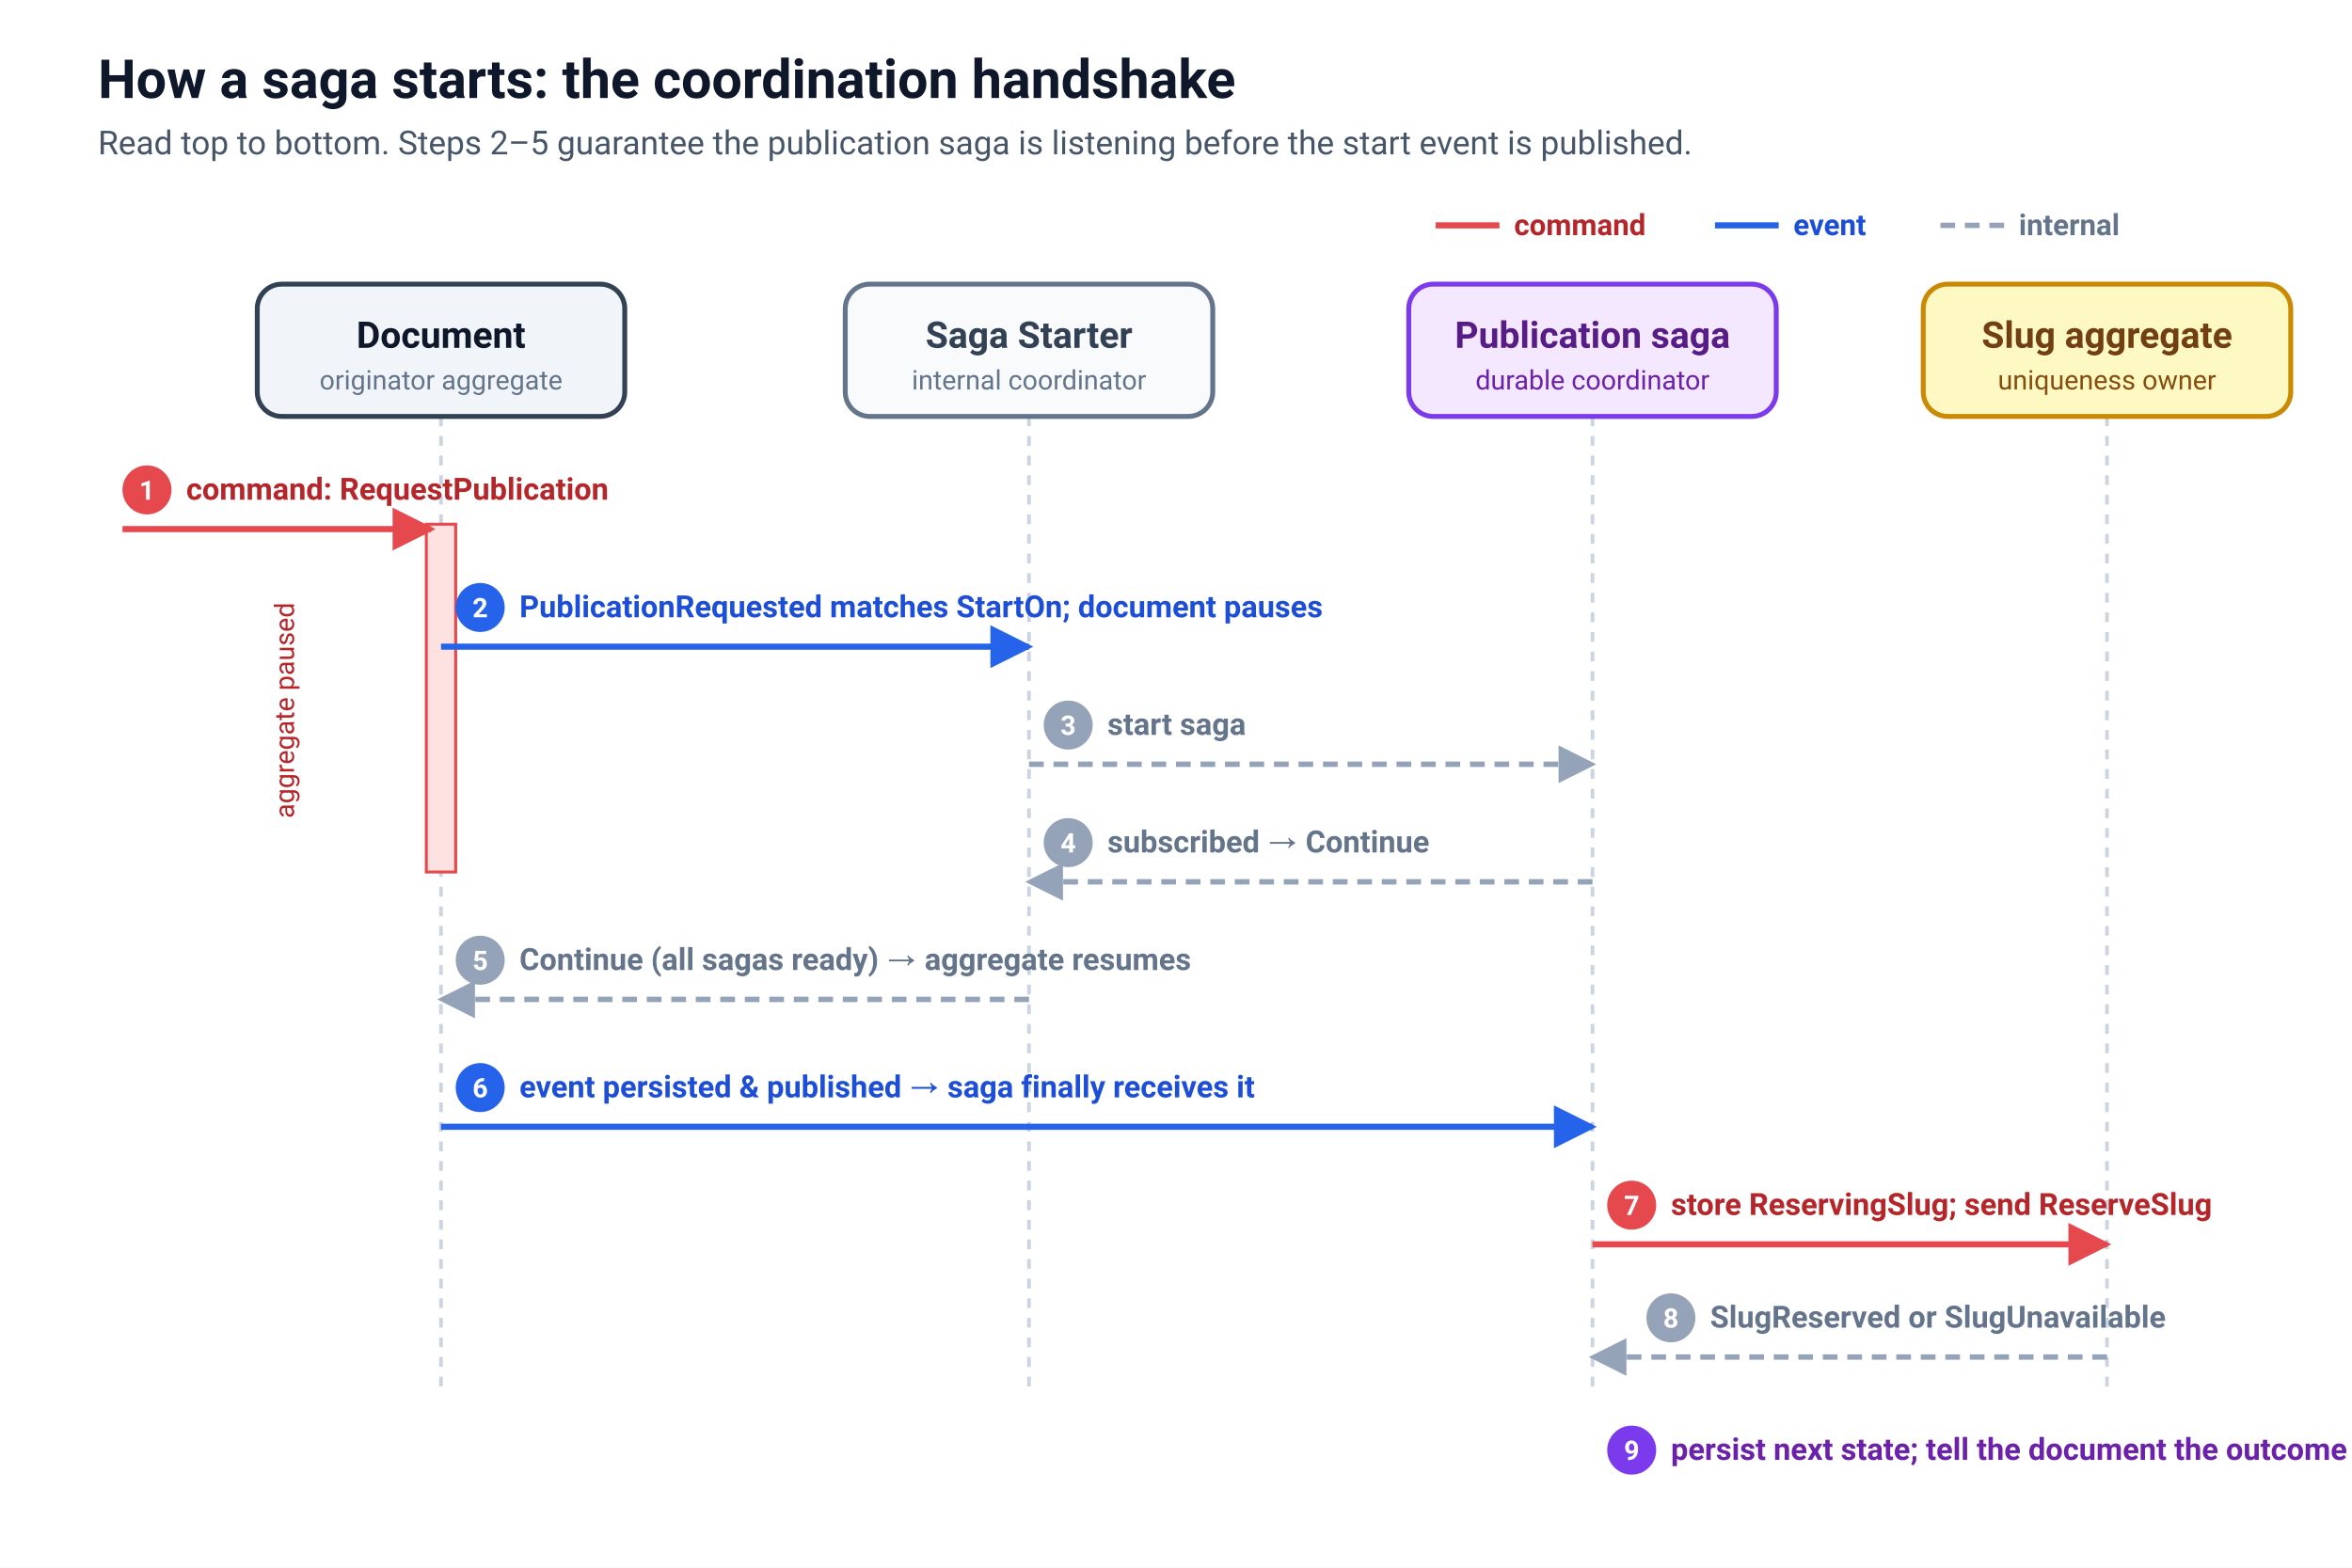
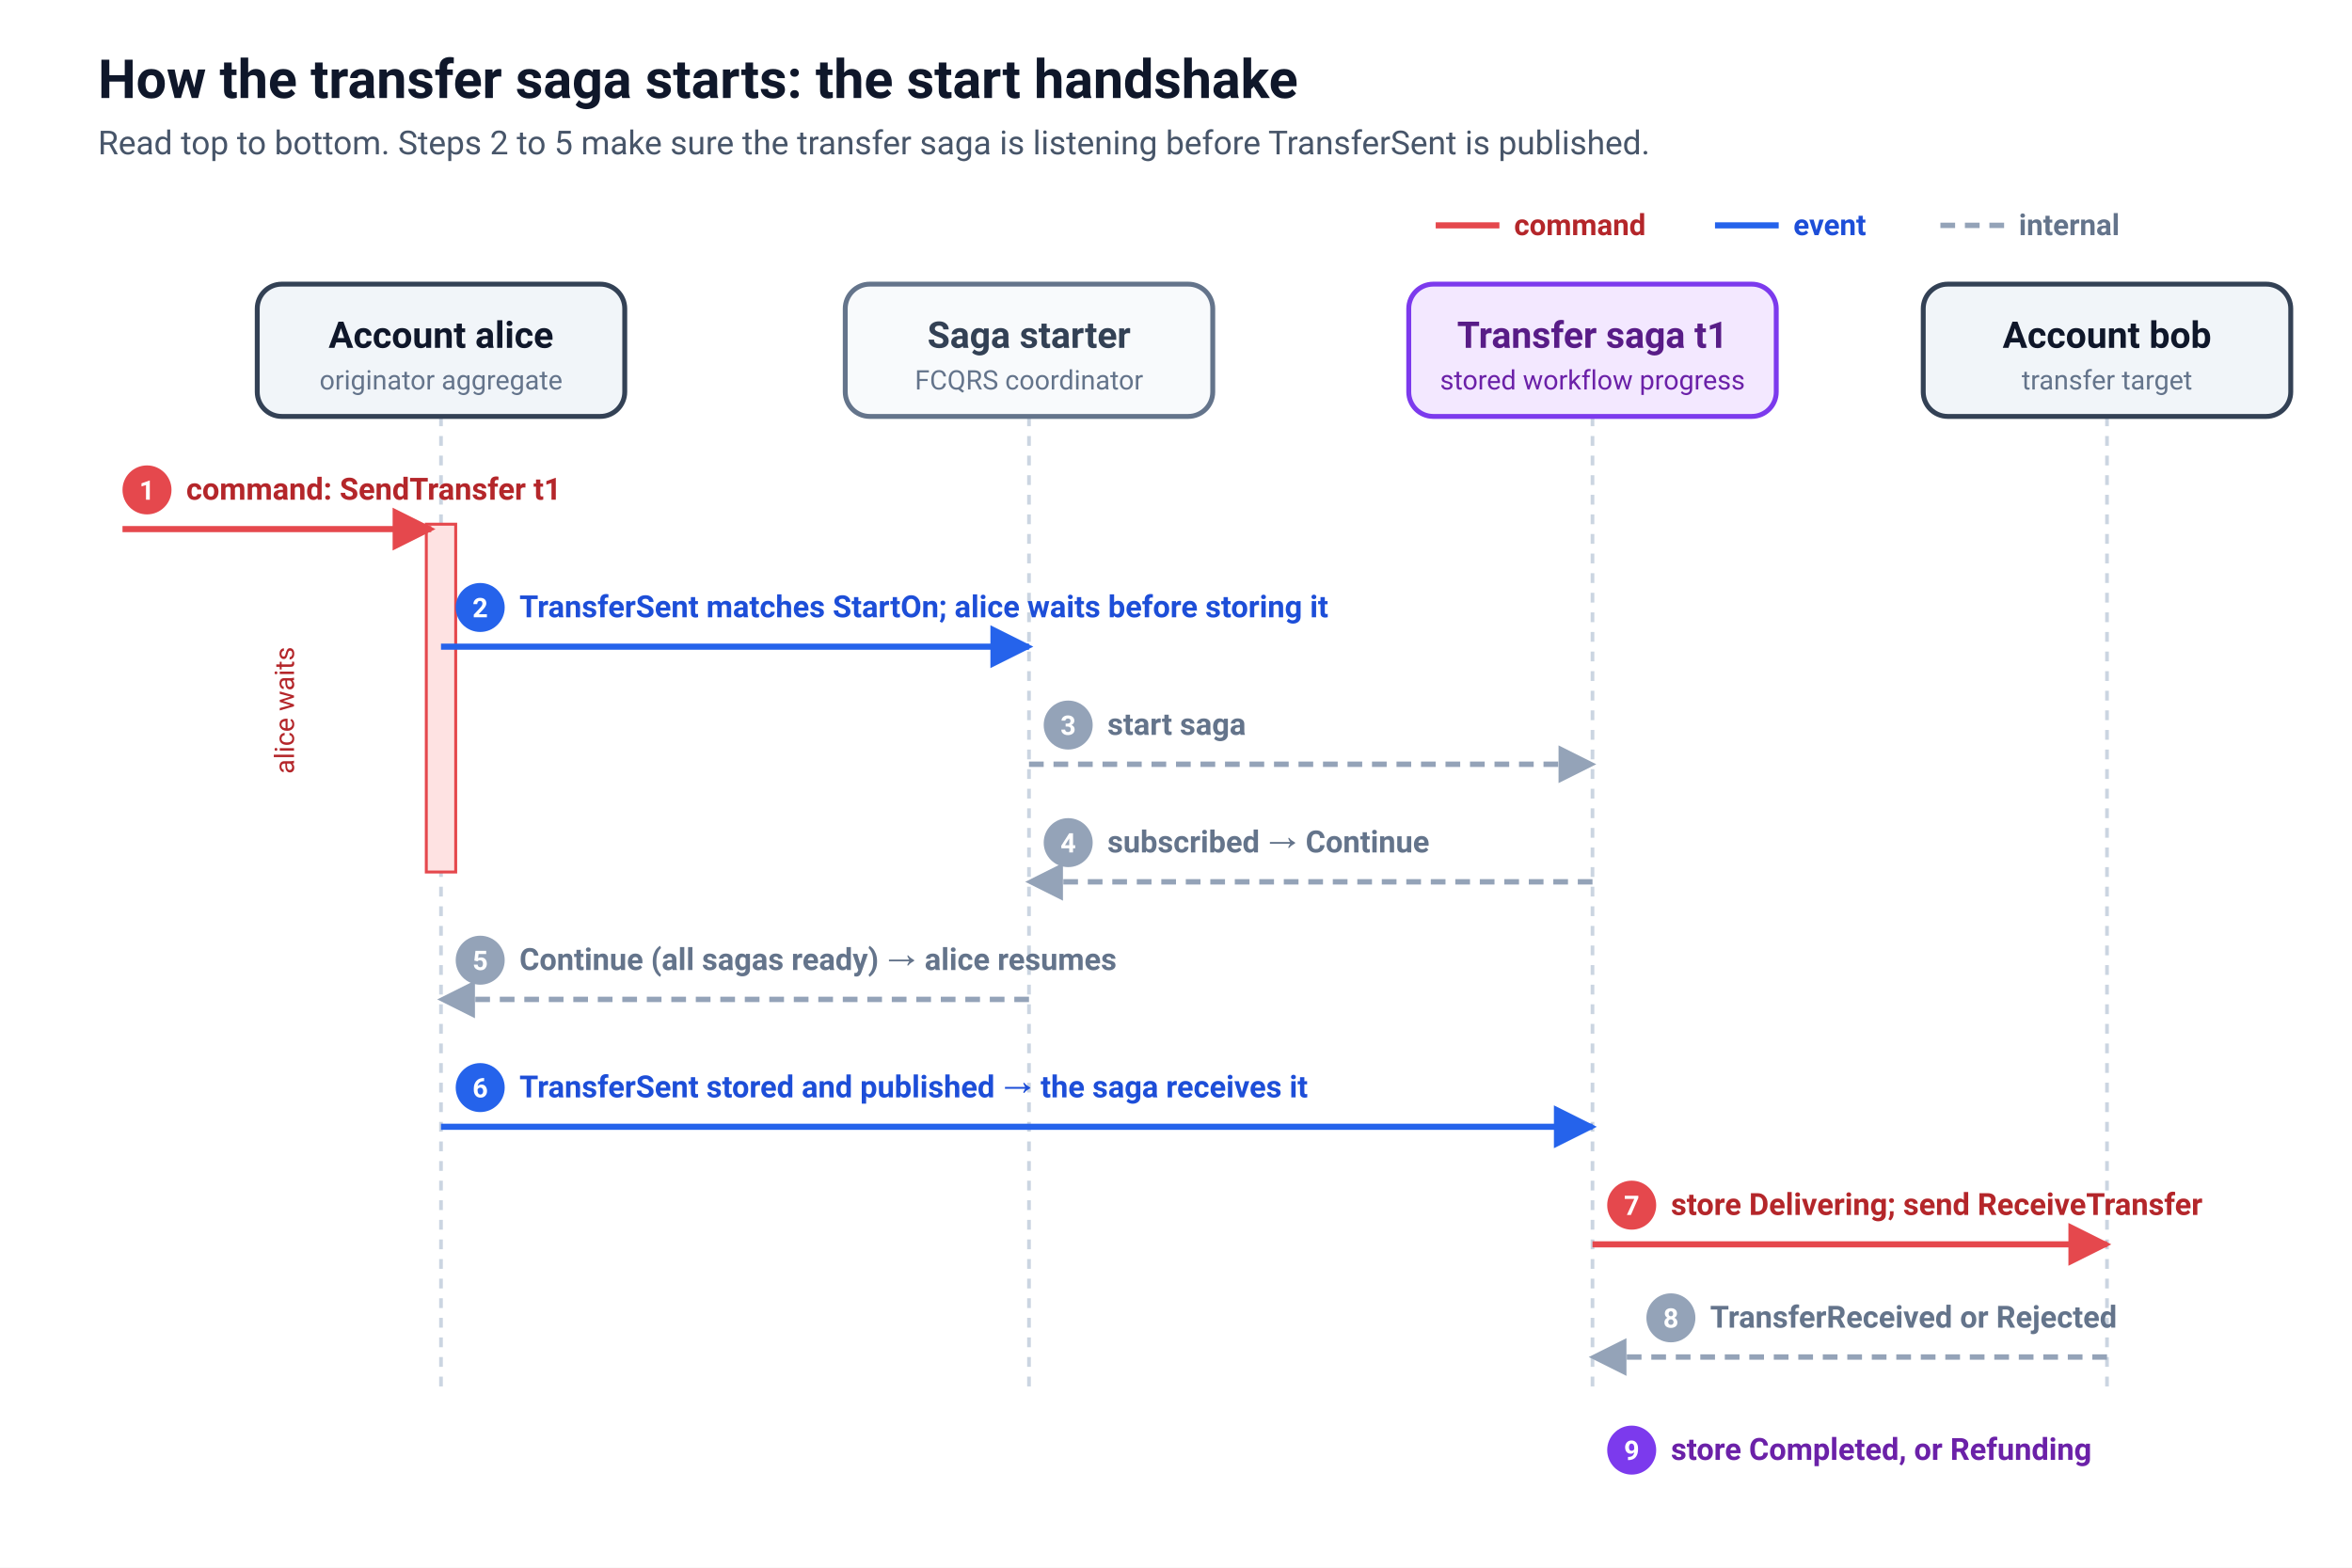
<svg xmlns="http://www.w3.org/2000/svg" viewBox="0 0 960 640" font-family="-apple-system, BlinkMacSystemFont, 'Segoe UI', Roboto, Helvetica, Arial, sans-serif">
  <defs>
    <marker id="q-red" viewBox="0 0 10 10" refX="9" refY="5" markerWidth="7" markerHeight="7" orient="auto-start-reverse">
      <path d="M0,0 L10,5 L0,10 z" fill="#E5484D" />
    </marker>
    <marker id="q-blue" viewBox="0 0 10 10" refX="9" refY="5" markerWidth="7" markerHeight="7" orient="auto-start-reverse">
      <path d="M0,0 L10,5 L0,10 z" fill="#2563EB" />
    </marker>
    <marker id="q-gray" viewBox="0 0 10 10" refX="9" refY="5" markerWidth="7" markerHeight="7" orient="auto-start-reverse">
      <path d="M0,0 L10,5 L0,10 z" fill="#94A3B8" />
    </marker>
    <style>
      .title { font-size:22px; font-weight:700; fill:#0F172A; }
      .subtitle { font-size:13.5px; fill:#475569; }
      .hlbl { font-size:15px; font-weight:700; }
      .hsub { font-size:11px; }
      .life { stroke:#CBD5E1; stroke-width:1.5; stroke-dasharray:4 4; }
      .edge-red { fill:none; stroke:#E5484D; stroke-width:2.5; }
      .edge-blue { fill:none; stroke:#2563EB; stroke-width:2.5; }
      .edge-gray { fill:none; stroke:#94A3B8; stroke-width:2.2; stroke-dasharray:6 4; }
      .elbl { font-size:12.5px; font-weight:600; }
      .badge { font-size:11px; font-weight:700; fill:#fff; }
      .leg { font-size:12px; font-weight:600; }
    </style>
  </defs>
  <rect width="960" height="640" fill="#FFFFFF" />
-   <text class="title" x="40" y="40">How a saga starts: the coordination handshake</text>
-   <text class="subtitle" x="40" y="63">Read top to bottom. Steps 2–5 guarantee the publication saga is listening before the start event is published.</text>
+   <text class="title" x="40" y="40">How the transfer saga starts: the start handshake</text>
+   <text class="subtitle" x="40" y="63">Read top to bottom. Steps 2 to 5 make sure the transfer saga is listening before TransferSent is published.</text>
  <line class="edge-red" x1="586" y1="92" x2="612" y2="92" />
  <text class="leg" x="618" y="96" fill="#B4262A">command</text>
  <line class="edge-blue" x1="700" y1="92" x2="726" y2="92" />
  <text class="leg" x="732" y="96" fill="#1D4ED8">event</text>
  <line class="edge-gray" x1="792" y1="92" x2="818" y2="92" />
  <text class="leg" x="824" y="96" fill="#64748B">internal</text>
  <line class="life" x1="180" y1="170" x2="180" y2="566" />
  <line class="life" x1="420" y1="170" x2="420" y2="566" />
  <line class="life" x1="650" y1="170" x2="650" y2="566" />
  <line class="life" x1="860" y1="170" x2="860" y2="566" />
  <rect x="105" y="116" width="150" height="54" rx="10" fill="#F1F5F9" stroke="#334155" stroke-width="2" />
-   <text class="hlbl" x="180" y="142" text-anchor="middle" fill="#0F172A">Document</text>
+   <text class="hlbl" x="180" y="142" text-anchor="middle" fill="#0F172A">Account alice</text>
  <text class="hsub" x="180" y="159" text-anchor="middle" fill="#64748B">originator aggregate</text>
  <rect x="345" y="116" width="150" height="54" rx="10" fill="#F8FAFC" stroke="#64748B" stroke-width="2" />
-   <text class="hlbl" x="420" y="142" text-anchor="middle" fill="#334155">Saga Starter</text>
-   <text class="hsub" x="420" y="159" text-anchor="middle" fill="#64748B">internal coordinator</text>
+   <text class="hlbl" x="420" y="142" text-anchor="middle" fill="#334155">Saga starter</text>
+   <text class="hsub" x="420" y="159" text-anchor="middle" fill="#64748B">FCQRS coordinator</text>
  <rect x="575" y="116" width="150" height="54" rx="10" fill="#F3E8FF" stroke="#7C3AED" stroke-width="2" />
-   <text class="hlbl" x="650" y="142" text-anchor="middle" fill="#581C87">Publication saga</text>
-   <text class="hsub" x="650" y="159" text-anchor="middle" fill="#6B21A8">durable coordinator</text>
-   <rect x="785" y="116" width="150" height="54" rx="10" fill="#FEF9C3" stroke="#CA8A04" stroke-width="2" />
-   <text class="hlbl" x="860" y="142" text-anchor="middle" fill="#713F12">Slug aggregate</text>
-   <text class="hsub" x="860" y="159" text-anchor="middle" fill="#854D0E">uniqueness owner</text>
+   <text class="hlbl" x="650" y="142" text-anchor="middle" fill="#581C87">Transfer saga t1</text>
+   <text class="hsub" x="650" y="159" text-anchor="middle" fill="#6B21A8">stored workflow progress</text>
+   <rect x="785" y="116" width="150" height="54" rx="10" fill="#F1F5F9" stroke="#334155" stroke-width="2" />
+   <text class="hlbl" x="860" y="142" text-anchor="middle" fill="#0F172A">Account bob</text>
+   <text class="hsub" x="860" y="159" text-anchor="middle" fill="#64748B">transfer target</text>
  <rect x="174" y="214" width="12" height="142" fill="#FEE2E2" stroke="#E5484D" stroke-width="1.2" />
-   <text class="hsub" x="120" y="290" text-anchor="middle" fill="#B4262A" transform="rotate(-90 120 290)">aggregate paused</text>
+   <text class="hsub" x="120" y="290" text-anchor="middle" fill="#B4262A" transform="rotate(-90 120 290)">alice waits</text>
  <circle cx="60" cy="200" r="10" fill="#E5484D" />
  <text class="badge" x="60" y="204" text-anchor="middle">1</text>
-   <text class="elbl" x="76" y="204" fill="#B4262A">command: RequestPublication</text>
+   <text class="elbl" x="76" y="204" fill="#B4262A">command: SendTransfer t1</text>
  <path class="edge-red" d="M50,216 L176,216" marker-end="url(#q-red)" />
  <circle cx="196" cy="248" r="10" fill="#2563EB" />
  <text class="badge" x="196" y="252" text-anchor="middle">2</text>
-   <text class="elbl" x="212" y="252" fill="#1D4ED8">PublicationRequested matches StartOn; document pauses</text>
+   <text class="elbl" x="212" y="252" fill="#1D4ED8">TransferSent matches StartOn; alice waits before storing it</text>
  <path class="edge-blue" d="M180,264 L420,264" marker-end="url(#q-blue)" />
  <circle cx="436" cy="296" r="10" fill="#94A3B8" />
  <text class="badge" x="436" y="300" text-anchor="middle">3</text>
  <text class="elbl" x="452" y="300" fill="#64748B">start saga</text>
  <path class="edge-gray" d="M420,312 L650,312" marker-end="url(#q-gray)" />
  <circle cx="436" cy="344" r="10" fill="#94A3B8" />
  <text class="badge" x="436" y="348" text-anchor="middle">4</text>
  <text class="elbl" x="452" y="348" fill="#64748B">subscribed → Continue</text>
  <path class="edge-gray" d="M650,360 L420,360" marker-end="url(#q-gray)" />
  <circle cx="196" cy="392" r="10" fill="#94A3B8" />
  <text class="badge" x="196" y="396" text-anchor="middle">5</text>
-   <text class="elbl" x="212" y="396" fill="#64748B">Continue (all sagas ready) → aggregate resumes</text>
+   <text class="elbl" x="212" y="396" fill="#64748B">Continue (all sagas ready) → alice resumes</text>
  <path class="edge-gray" d="M420,408 L180,408" marker-end="url(#q-gray)" />
  <circle cx="196" cy="444" r="10" fill="#2563EB" />
  <text class="badge" x="196" y="448" text-anchor="middle">6</text>
-   <text class="elbl" x="212" y="448" fill="#1D4ED8">event persisted &amp; published → saga finally receives it</text>
+   <text class="elbl" x="212" y="448" fill="#1D4ED8">TransferSent stored and published → the saga receives it</text>
  <path class="edge-blue" d="M180,460 L650,460" marker-end="url(#q-blue)" />
  <circle cx="666" cy="492" r="10" fill="#E5484D" />
  <text class="badge" x="666" y="496" text-anchor="middle">7</text>
-   <text class="elbl" x="682" y="496" fill="#B4262A">store ReservingSlug; send ReserveSlug</text>
+   <text class="elbl" x="682" y="496" fill="#B4262A">store Delivering; send ReceiveTransfer</text>
  <path class="edge-red" d="M650,508 L860,508" marker-end="url(#q-red)" />
  <circle cx="682" cy="538" r="10" fill="#94A3B8" />
  <text class="badge" x="682" y="542" text-anchor="middle">8</text>
-   <text class="elbl" x="698" y="542" fill="#64748B">SlugReserved or SlugUnavailable</text>
+   <text class="elbl" x="698" y="542" fill="#64748B">TransferReceived or Rejected</text>
  <path class="edge-gray" d="M860,554 L650,554" marker-end="url(#q-gray)" />
  <circle cx="666" cy="592" r="10" fill="#7C3AED" />
  <text class="badge" x="666" y="596" text-anchor="middle">9</text>
-   <text class="elbl" x="682" y="596" fill="#6B21A8">persist next state; tell the document the outcome</text>
+   <text class="elbl" x="682" y="596" fill="#6B21A8">store Completed, or Refunding</text>
</svg>
